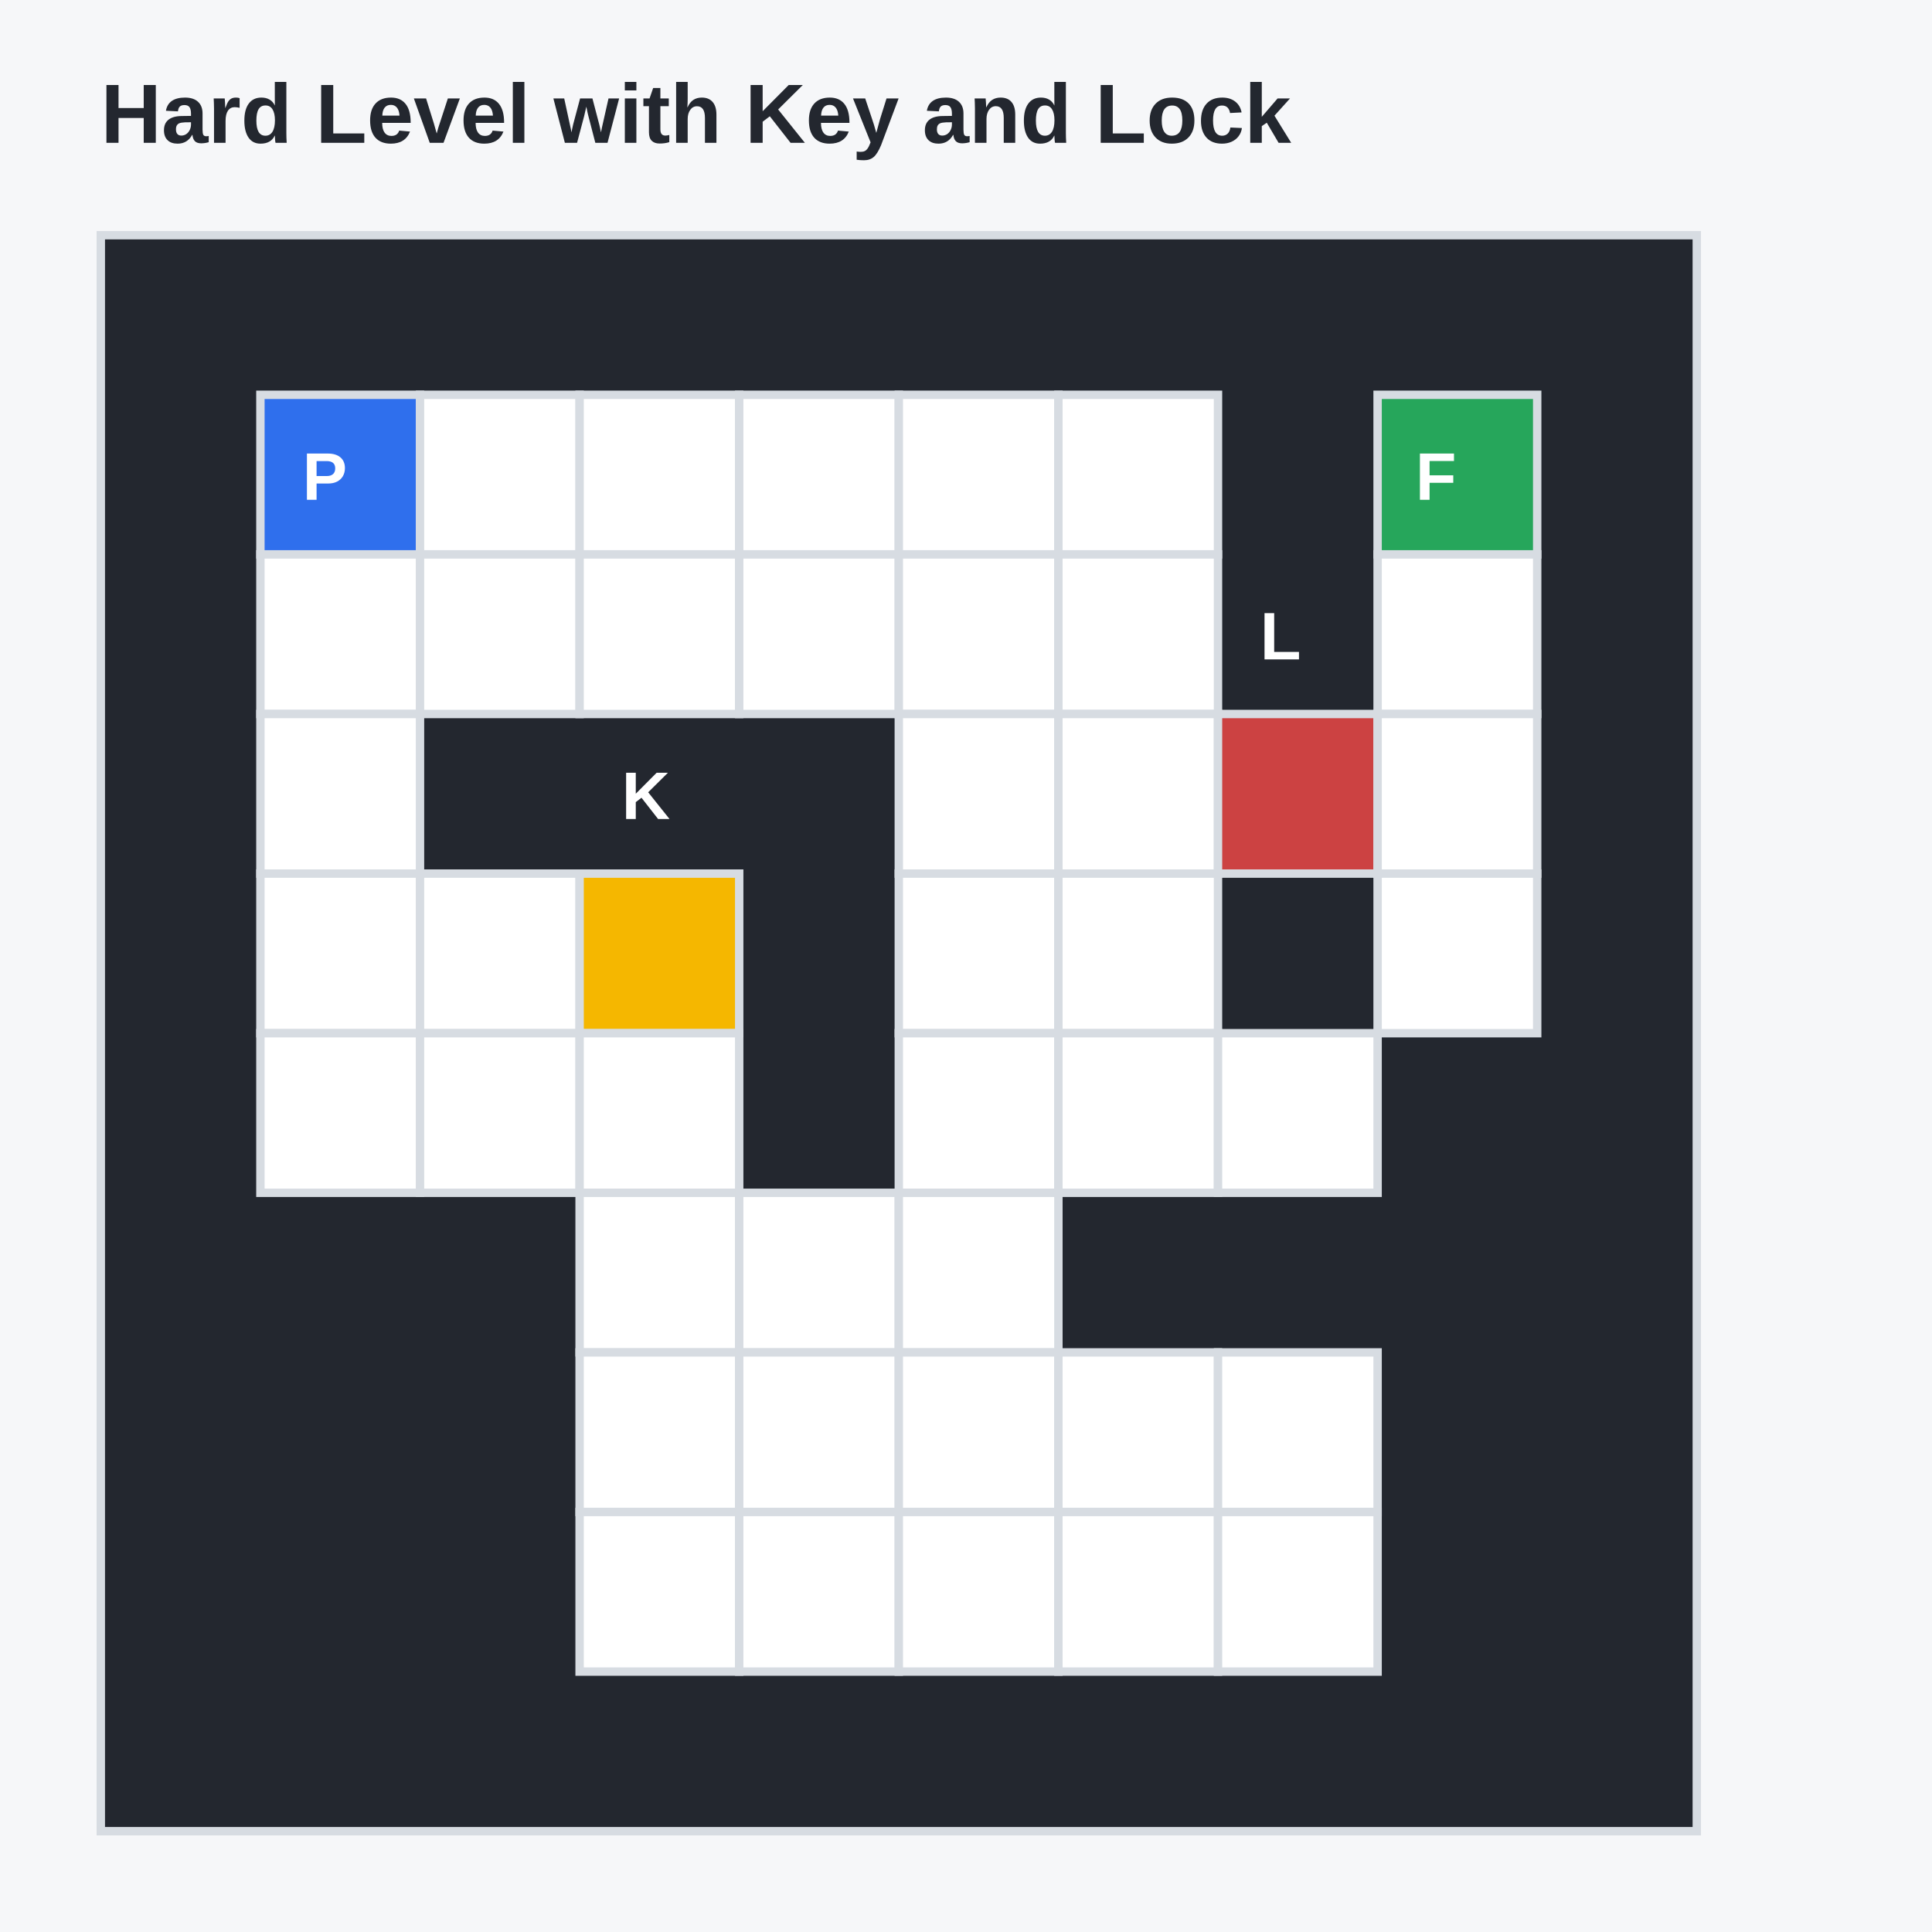
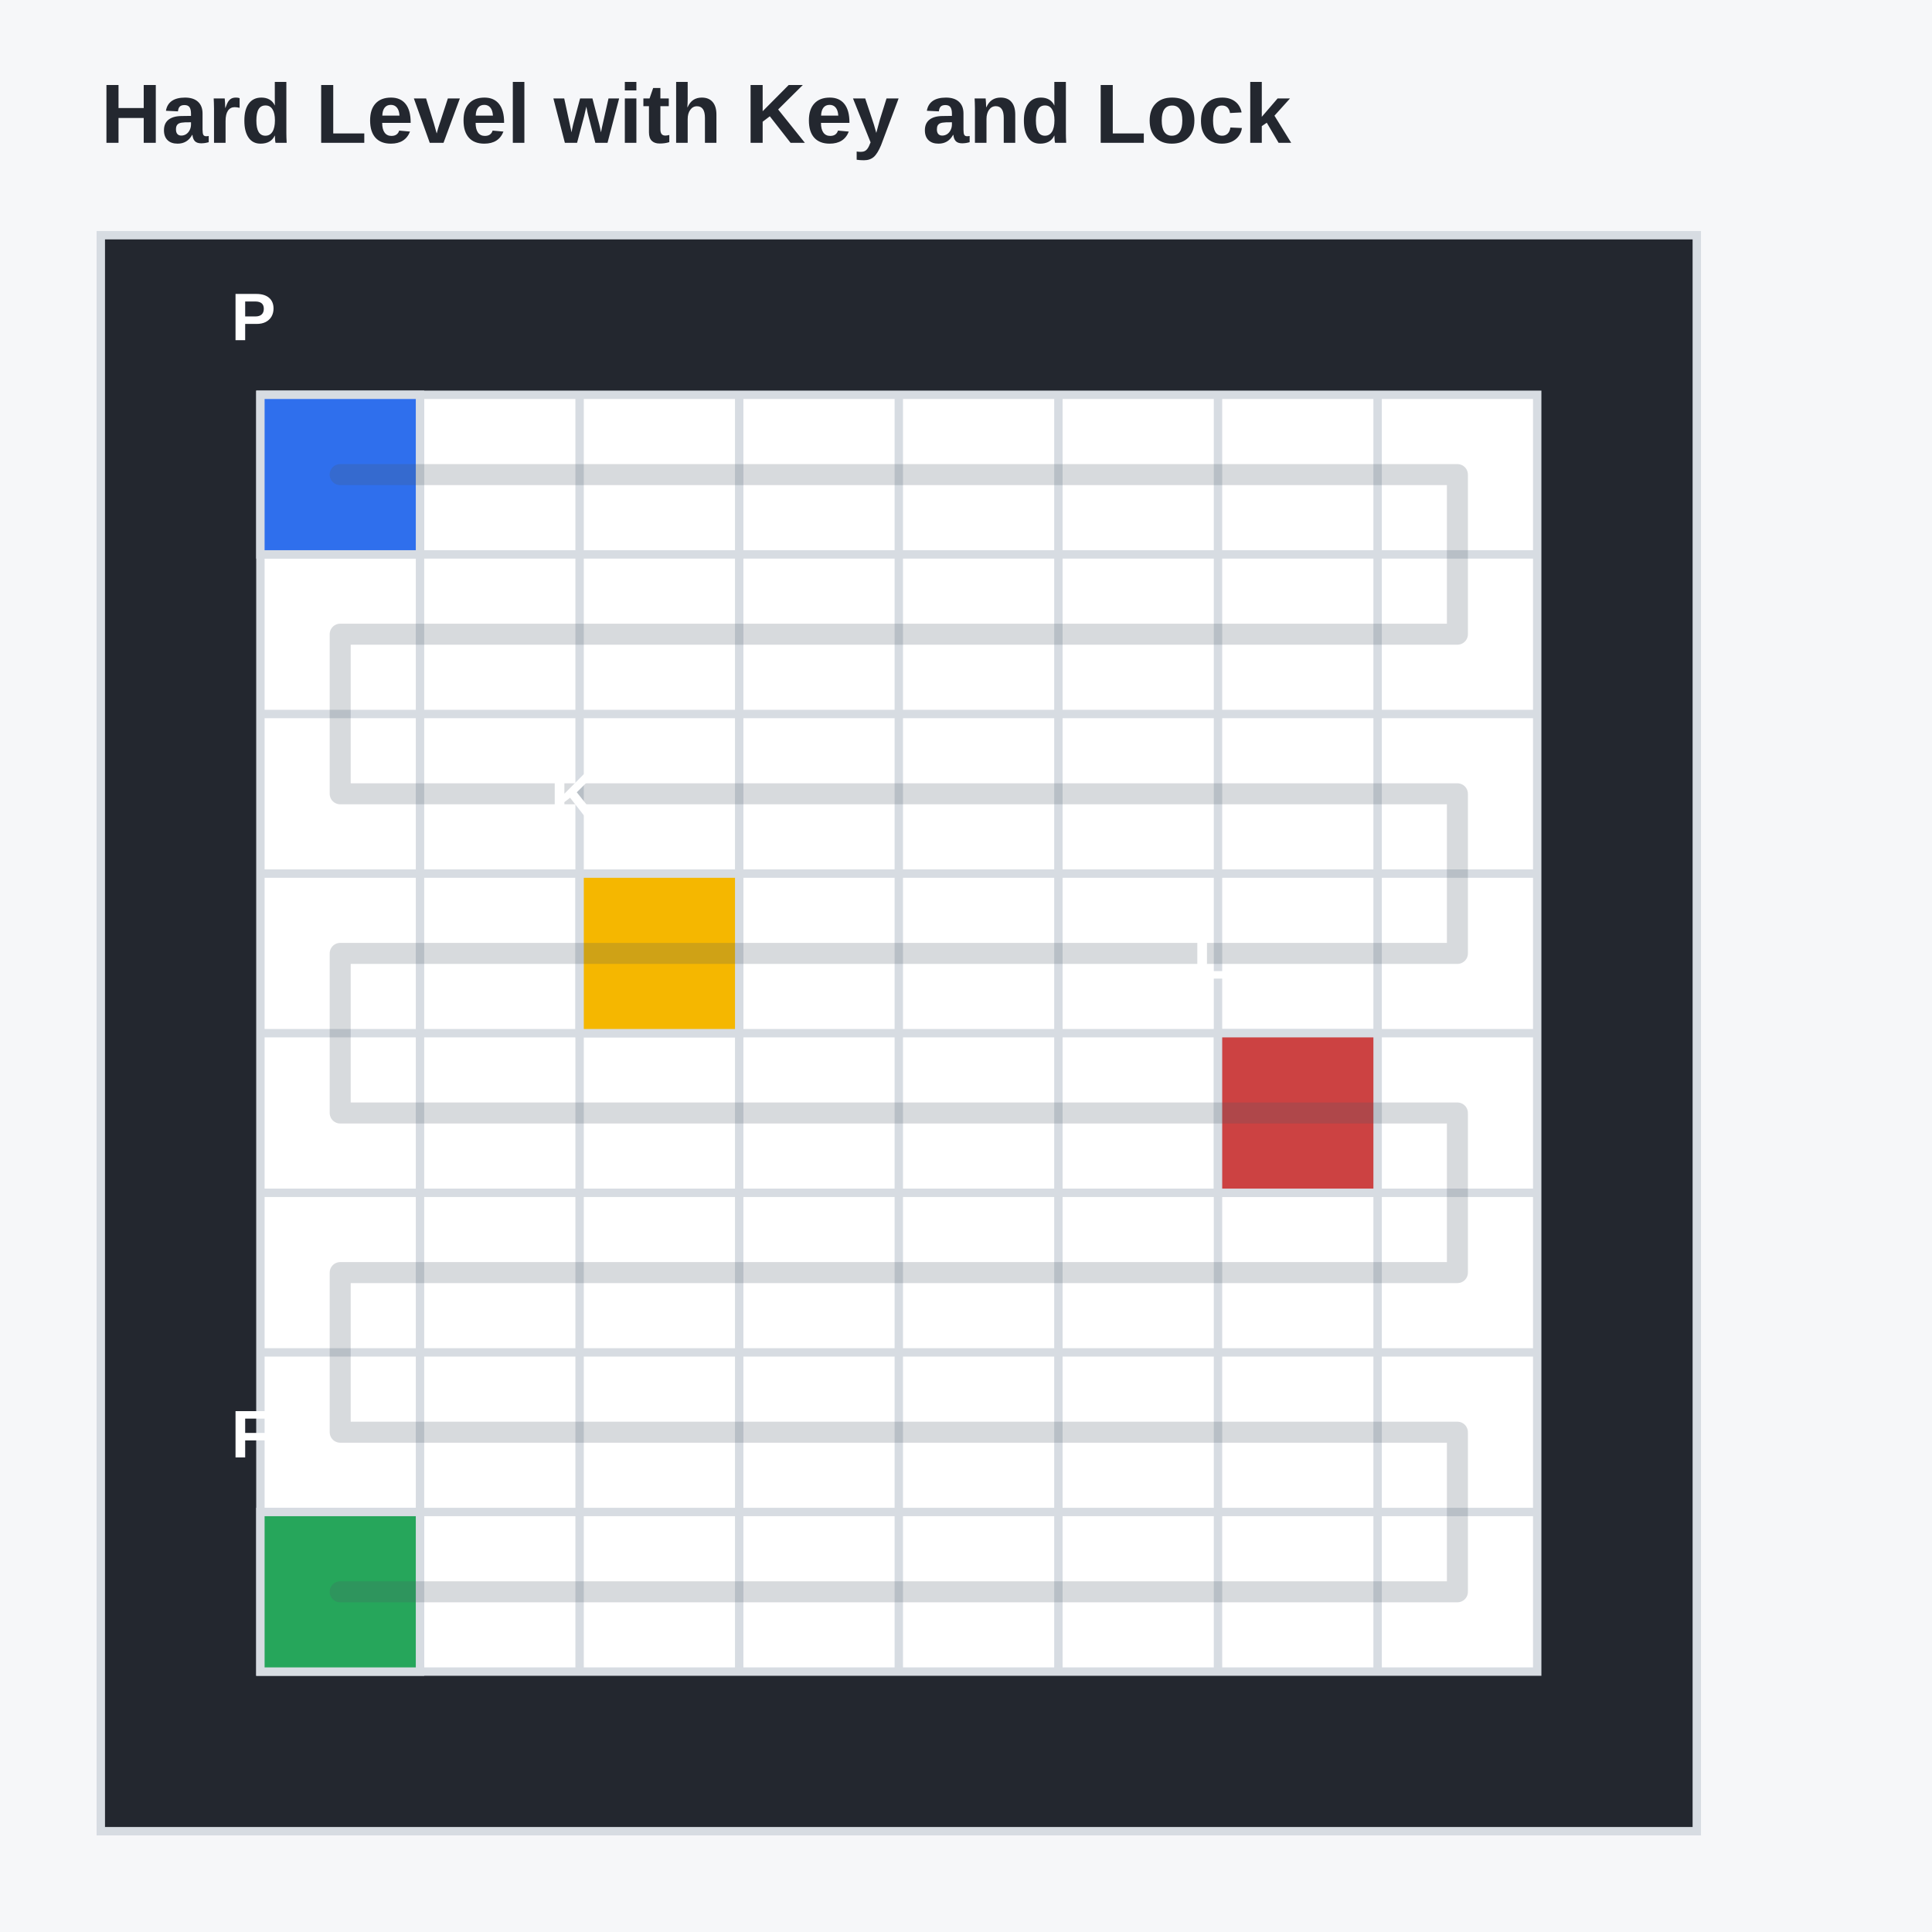
<svg xmlns="http://www.w3.org/2000/svg" width="460" height="460" viewBox="0 0 460 460" role="img" aria-label="Hard Maze Collapse level preview">
  <rect width="460" height="460" fill="#f6f7f9" />
  <text x="24" y="34" font-family="Arial, sans-serif" font-size="20" font-weight="700" fill="#23272f">Hard Level with Key and Lock</text>
  <g transform="translate(24 56)" stroke="#d7dce2" stroke-width="2">
    <rect width="380" height="380" fill="#23272f" />
+     <rect x="38" y="38" width="304" height="304" fill="#fff" />
+     <g fill="none" stroke="#d7dce2" stroke-width="2">
+       <path d="M76 38v304M114 38v304M152 38v304M190 38v304M228 38v304M266 38v304M304 38v304" />
+       <path d="M38 76h304M38 114h304M38 152h304M38 190h304M38 228h304M38 266h304M38 304h304" />
+     </g>
    <rect x="38" y="38" width="38" height="38" fill="#2f6fed" />
-     <rect x="76" y="38" width="38" height="38" fill="#fff" />
-     <rect x="114" y="38" width="38" height="38" fill="#fff" />
-     <rect x="152" y="38" width="38" height="38" fill="#fff" />
-     <rect x="190" y="38" width="38" height="38" fill="#fff" />
-     <rect x="228" y="38" width="38" height="38" fill="#fff" />
-     <rect x="304" y="38" width="38" height="38" fill="#26a65b" />
-     <rect x="38" y="76" width="38" height="38" fill="#fff" />
-     <rect x="76" y="76" width="38" height="38" fill="#fff" />
-     <rect x="114" y="76" width="38" height="38" fill="#fff" />
-     <rect x="152" y="76" width="38" height="38" fill="#fff" />
-     <rect x="190" y="76" width="38" height="38" fill="#fff" />
-     <rect x="228" y="76" width="38" height="38" fill="#fff" />
-     <rect x="304" y="76" width="38" height="38" fill="#fff" />
-     <rect x="38" y="114" width="38" height="38" fill="#fff" />
-     <rect x="190" y="114" width="38" height="38" fill="#fff" />
-     <rect x="228" y="114" width="38" height="38" fill="#fff" />
-     <rect x="266" y="114" width="38" height="38" fill="#cc4242" />
-     <rect x="304" y="114" width="38" height="38" fill="#fff" />
-     <rect x="38" y="152" width="38" height="38" fill="#fff" />
-     <rect x="76" y="152" width="38" height="38" fill="#fff" />
    <rect x="114" y="152" width="38" height="38" fill="#f5b700" />
-     <rect x="190" y="152" width="38" height="38" fill="#fff" />
-     <rect x="228" y="152" width="38" height="38" fill="#fff" />
-     <rect x="304" y="152" width="38" height="38" fill="#fff" />
-     <rect x="38" y="190" width="38" height="38" fill="#fff" />
-     <rect x="76" y="190" width="38" height="38" fill="#fff" />
-     <rect x="114" y="190" width="38" height="38" fill="#fff" />
-     <rect x="190" y="190" width="38" height="38" fill="#fff" />
-     <rect x="228" y="190" width="38" height="38" fill="#fff" />
-     <rect x="266" y="190" width="38" height="38" fill="#fff" />
-     <rect x="114" y="228" width="38" height="38" fill="#fff" />
-     <rect x="152" y="228" width="38" height="38" fill="#fff" />
-     <rect x="190" y="228" width="38" height="38" fill="#fff" />
-     <rect x="114" y="266" width="38" height="38" fill="#fff" />
-     <rect x="152" y="266" width="38" height="38" fill="#fff" />
-     <rect x="190" y="266" width="38" height="38" fill="#fff" />
-     <rect x="228" y="266" width="38" height="38" fill="#fff" />
-     <rect x="266" y="266" width="38" height="38" fill="#fff" />
-     <rect x="114" y="304" width="38" height="38" fill="#fff" />
-     <rect x="152" y="304" width="38" height="38" fill="#fff" />
-     <rect x="190" y="304" width="38" height="38" fill="#fff" />
-     <rect x="228" y="304" width="38" height="38" fill="#fff" />
-     <rect x="266" y="304" width="38" height="38" fill="#fff" />
+     <rect x="266" y="190" width="38" height="38" fill="#cc4242" />
+     <rect x="38" y="304" width="38" height="38" fill="#26a65b" />
  </g>
-   <text x="72" y="119" font-family="Arial, sans-serif" font-size="16" font-weight="700" fill="#fff">P</text>
-   <text x="337" y="119" font-family="Arial, sans-serif" font-size="16" font-weight="700" fill="#fff">F</text>
-   <text x="148" y="195" font-family="Arial, sans-serif" font-size="16" font-weight="700" fill="#fff">K</text>
-   <text x="300" y="157" font-family="Arial, sans-serif" font-size="16" font-weight="700" fill="#fff">L</text>
+   <path d="M81 113H347V151H81V189H347V227H81V265H347V303H81V341H347V379H81" fill="none" stroke="#4b5563" stroke-width="5" stroke-linecap="round" stroke-linejoin="round" opacity="0.22" />
+   <text x="55" y="81" font-family="Arial, sans-serif" font-size="16" font-weight="700" fill="#fff">P</text>
+   <text x="131" y="195" font-family="Arial, sans-serif" font-size="16" font-weight="700" fill="#fff">K</text>
+   <text x="284" y="233" font-family="Arial, sans-serif" font-size="16" font-weight="700" fill="#fff">L</text>
+   <text x="55" y="347" font-family="Arial, sans-serif" font-size="16" font-weight="700" fill="#fff">F</text>
</svg>
